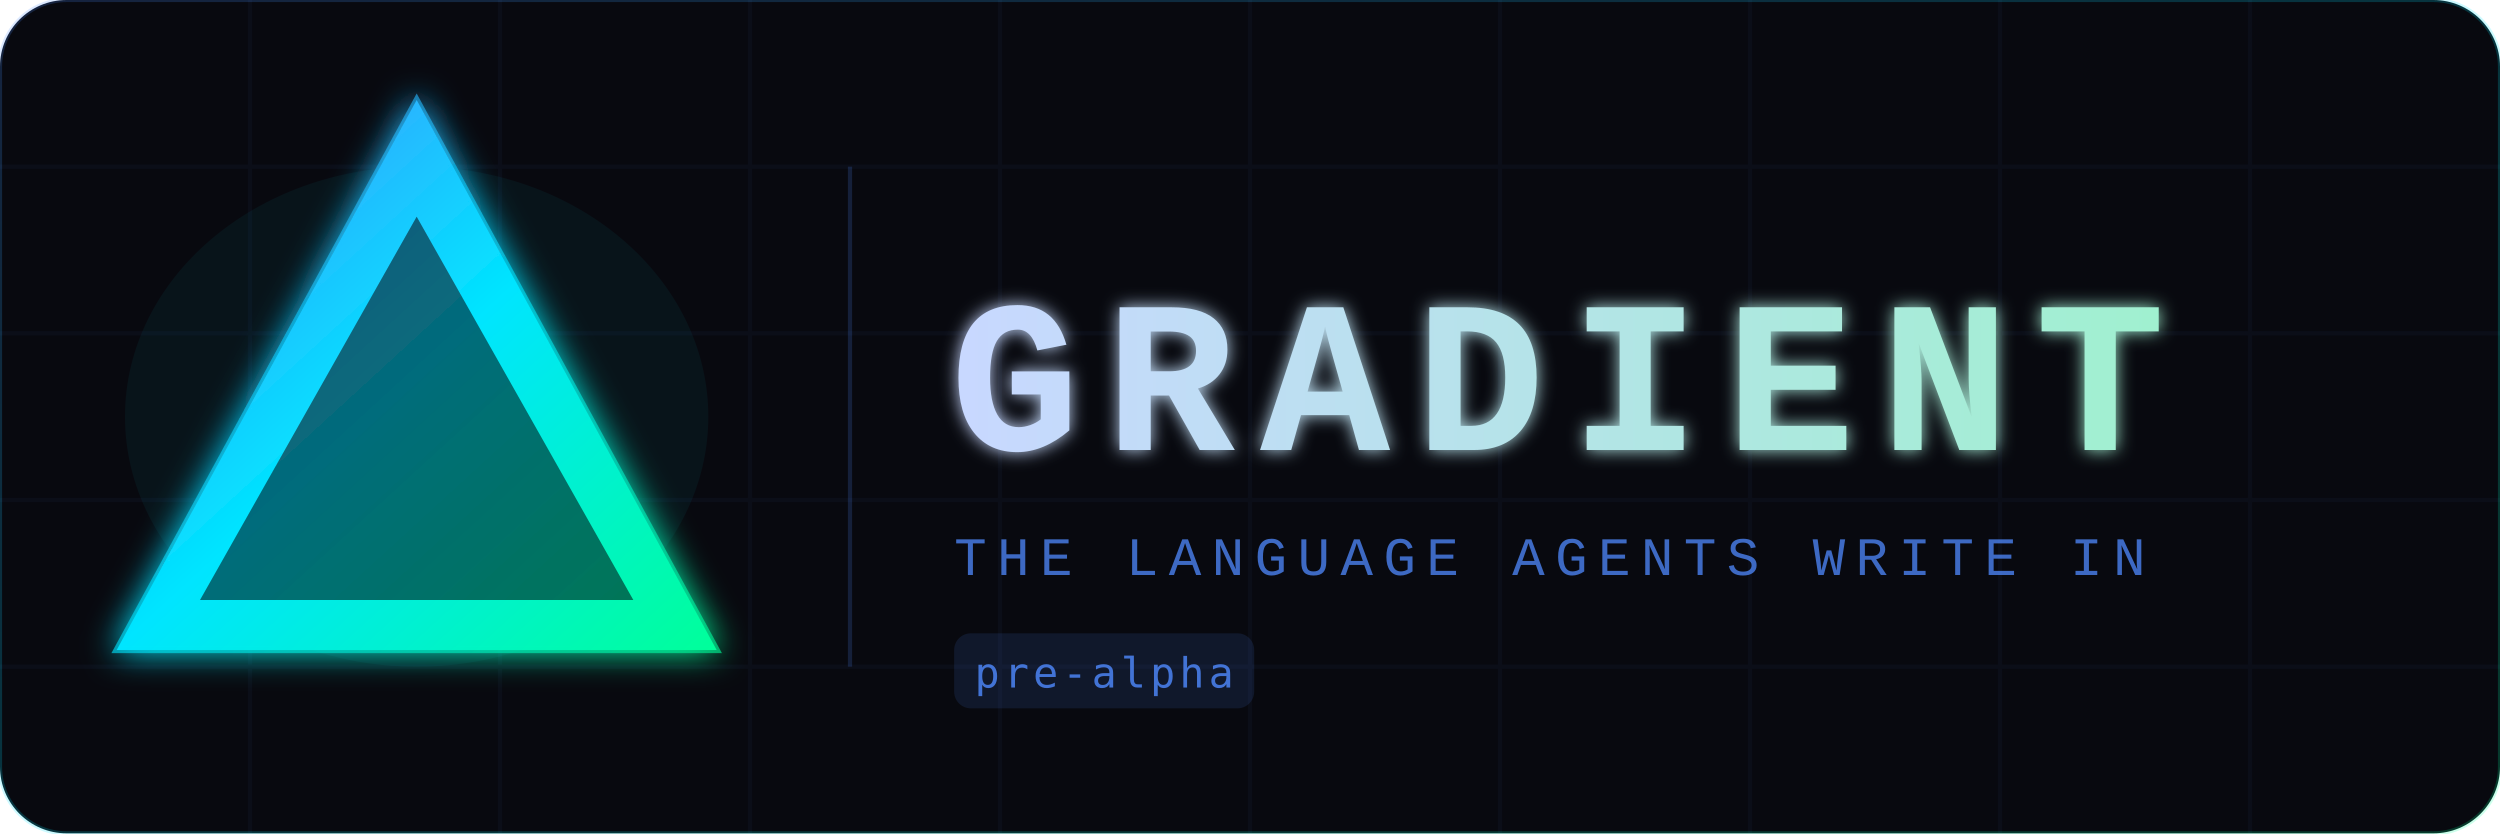
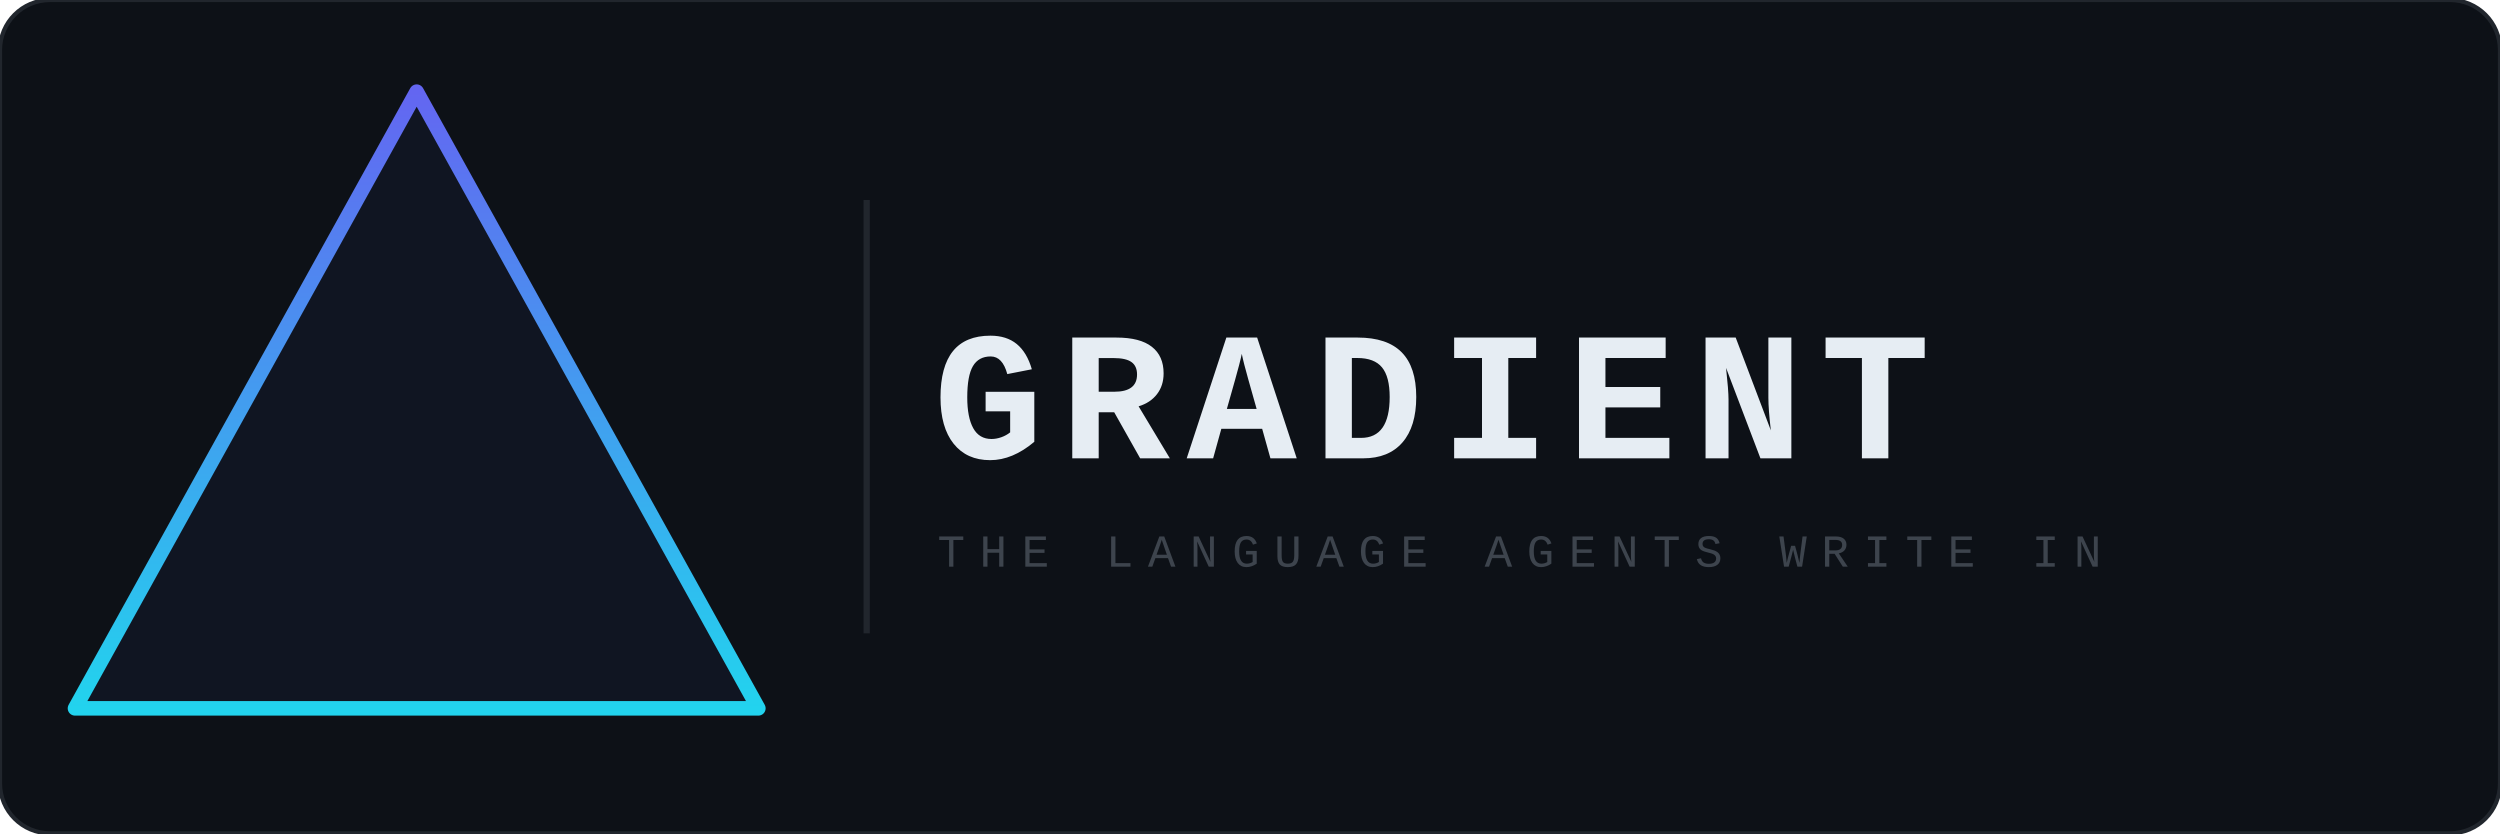
<svg xmlns="http://www.w3.org/2000/svg" viewBox="0 0 600 200" width="600" height="200">
  <defs>
-     <linearGradient id="glyph-grad" x1="0%" y1="0%" x2="100%" y2="100%">
-       <stop offset="0%" stop-color="#4f8aff" />
-       <stop offset="50%" stop-color="#00e5ff" />
-       <stop offset="100%" stop-color="#00ff99" />
+     <linearGradient id="mark" x1="100" y1="22" x2="100" y2="170" gradientUnits="userSpaceOnUse">
+       <stop offset="0%" stop-color="#6366f1" />
+       <stop offset="100%" stop-color="#22d3ee" />
    </linearGradient>
-     <linearGradient id="text-grad" x1="0%" y1="0%" x2="100%" y2="0%">
-       <stop offset="0%" stop-color="#c8d8ff" />
-       <stop offset="100%" stop-color="#a0f0d0" />
-     </linearGradient>
-     <filter id="glow" x="-30%" y="-30%" width="160%" height="160%">
-       <feGaussianBlur in="SourceGraphic" stdDeviation="4" result="blur" />
-       <feMerge>
-         <feMergeNode in="blur" />
-         <feMergeNode in="SourceGraphic" />
-       </feMerge>
-     </filter>
-     <filter id="text-glow" x="-10%" y="-40%" width="120%" height="180%">
-       <feGaussianBlur in="SourceGraphic" stdDeviation="2" result="blur" />
-       <feMerge>
-         <feMergeNode in="blur" />
-         <feMergeNode in="SourceGraphic" />
-       </feMerge>
-     </filter>
-     <clipPath id="card-clip">
-       <rect width="600" height="200" rx="16" />
-     </clipPath>
  </defs>
-   <rect width="600" height="200" rx="16" fill="#08090f" />
-   <g clip-path="url(#card-clip)" opacity="0.04" stroke="#4f8aff" stroke-width="1">
-     <line x1="0" y1="40" x2="600" y2="40" />
-     <line x1="0" y1="80" x2="600" y2="80" />
-     <line x1="0" y1="120" x2="600" y2="120" />
-     <line x1="0" y1="160" x2="600" y2="160" />
-     <line x1="60" y1="0" x2="60" y2="200" />
-     <line x1="120" y1="0" x2="120" y2="200" />
-     <line x1="180" y1="0" x2="180" y2="200" />
-     <line x1="240" y1="0" x2="240" y2="200" />
-     <line x1="300" y1="0" x2="300" y2="200" />
-     <line x1="360" y1="0" x2="360" y2="200" />
-     <line x1="420" y1="0" x2="420" y2="200" />
-     <line x1="480" y1="0" x2="480" y2="200" />
-     <line x1="540" y1="0" x2="540" y2="200" />
-   </g>
-   <ellipse cx="100" cy="100" rx="70" ry="60" fill="#00e5ff" opacity="0.05" />
-   <g filter="url(#glow)">
-     <polygon points="100,24 172,156 28,156" fill="url(#glyph-grad)" stroke="none" />
-     <polygon points="100,52 152,144 48,144" fill="#08090f" opacity="0.55" />
-     <polygon points="100,24 172,156 28,156" fill="none" stroke="url(#glyph-grad)" stroke-width="1.5" opacity="0.6" />
-   </g>
-   <line x1="204" y1="40" x2="204" y2="160" stroke="#4f8aff" stroke-width="1" opacity="0.18" />
-   <text x="228" y="108" font-family="'SF Mono', 'JetBrains Mono', 'Fira Code', 'Courier New', monospace" font-size="52" font-weight="700" letter-spacing="6" fill="url(#text-grad)" filter="url(#text-glow)">GRADIENT</text>
-   <text x="229" y="138" font-family="'SF Mono', 'JetBrains Mono', 'Fira Code', 'Courier New', monospace" font-size="13" letter-spacing="2.5" fill="#4f8aff" opacity="0.75">THE LANGUAGE AGENTS WRITE IN</text>
-   <rect x="229" y="152" width="72" height="18" rx="4" fill="#4f8aff" opacity="0.12" />
-   <text x="265" y="165" font-family="'SF Mono', 'JetBrains Mono', monospace" font-size="10" text-anchor="middle" fill="#4f8aff" opacity="0.8" letter-spacing="1">pre-alpha</text>
-   <rect width="600" height="200" rx="16" fill="none" stroke="url(#glyph-grad)" stroke-width="1" opacity="0.2" />
+   <rect width="600" height="200" rx="12" fill="#0d1117" />
+   <rect width="600" height="200" rx="12" fill="none" stroke="#21262d" stroke-width="1" />
+   <polygon points="100,22 182,170 18,170" fill="#6366f1" fill-opacity="0.05" stroke="url(#mark)" stroke-width="3.5" stroke-linejoin="round" />
+   <line x1="208" y1="48" x2="208" y2="152" stroke="#21262d" stroke-width="1.5" />
+   <text x="224" y="110" font-family="'SF Mono', 'JetBrains Mono', 'Fira Code', 'Courier New', monospace" font-size="44" font-weight="700" letter-spacing="4" fill="#e6edf3">GRADIENT</text>
+   <text x="225" y="136" font-family="'SF Mono', 'JetBrains Mono', 'Fira Code', 'Courier New', monospace" font-size="11" letter-spacing="3.5" fill="#3d444d">THE LANGUAGE AGENTS WRITE IN</text>
</svg>
